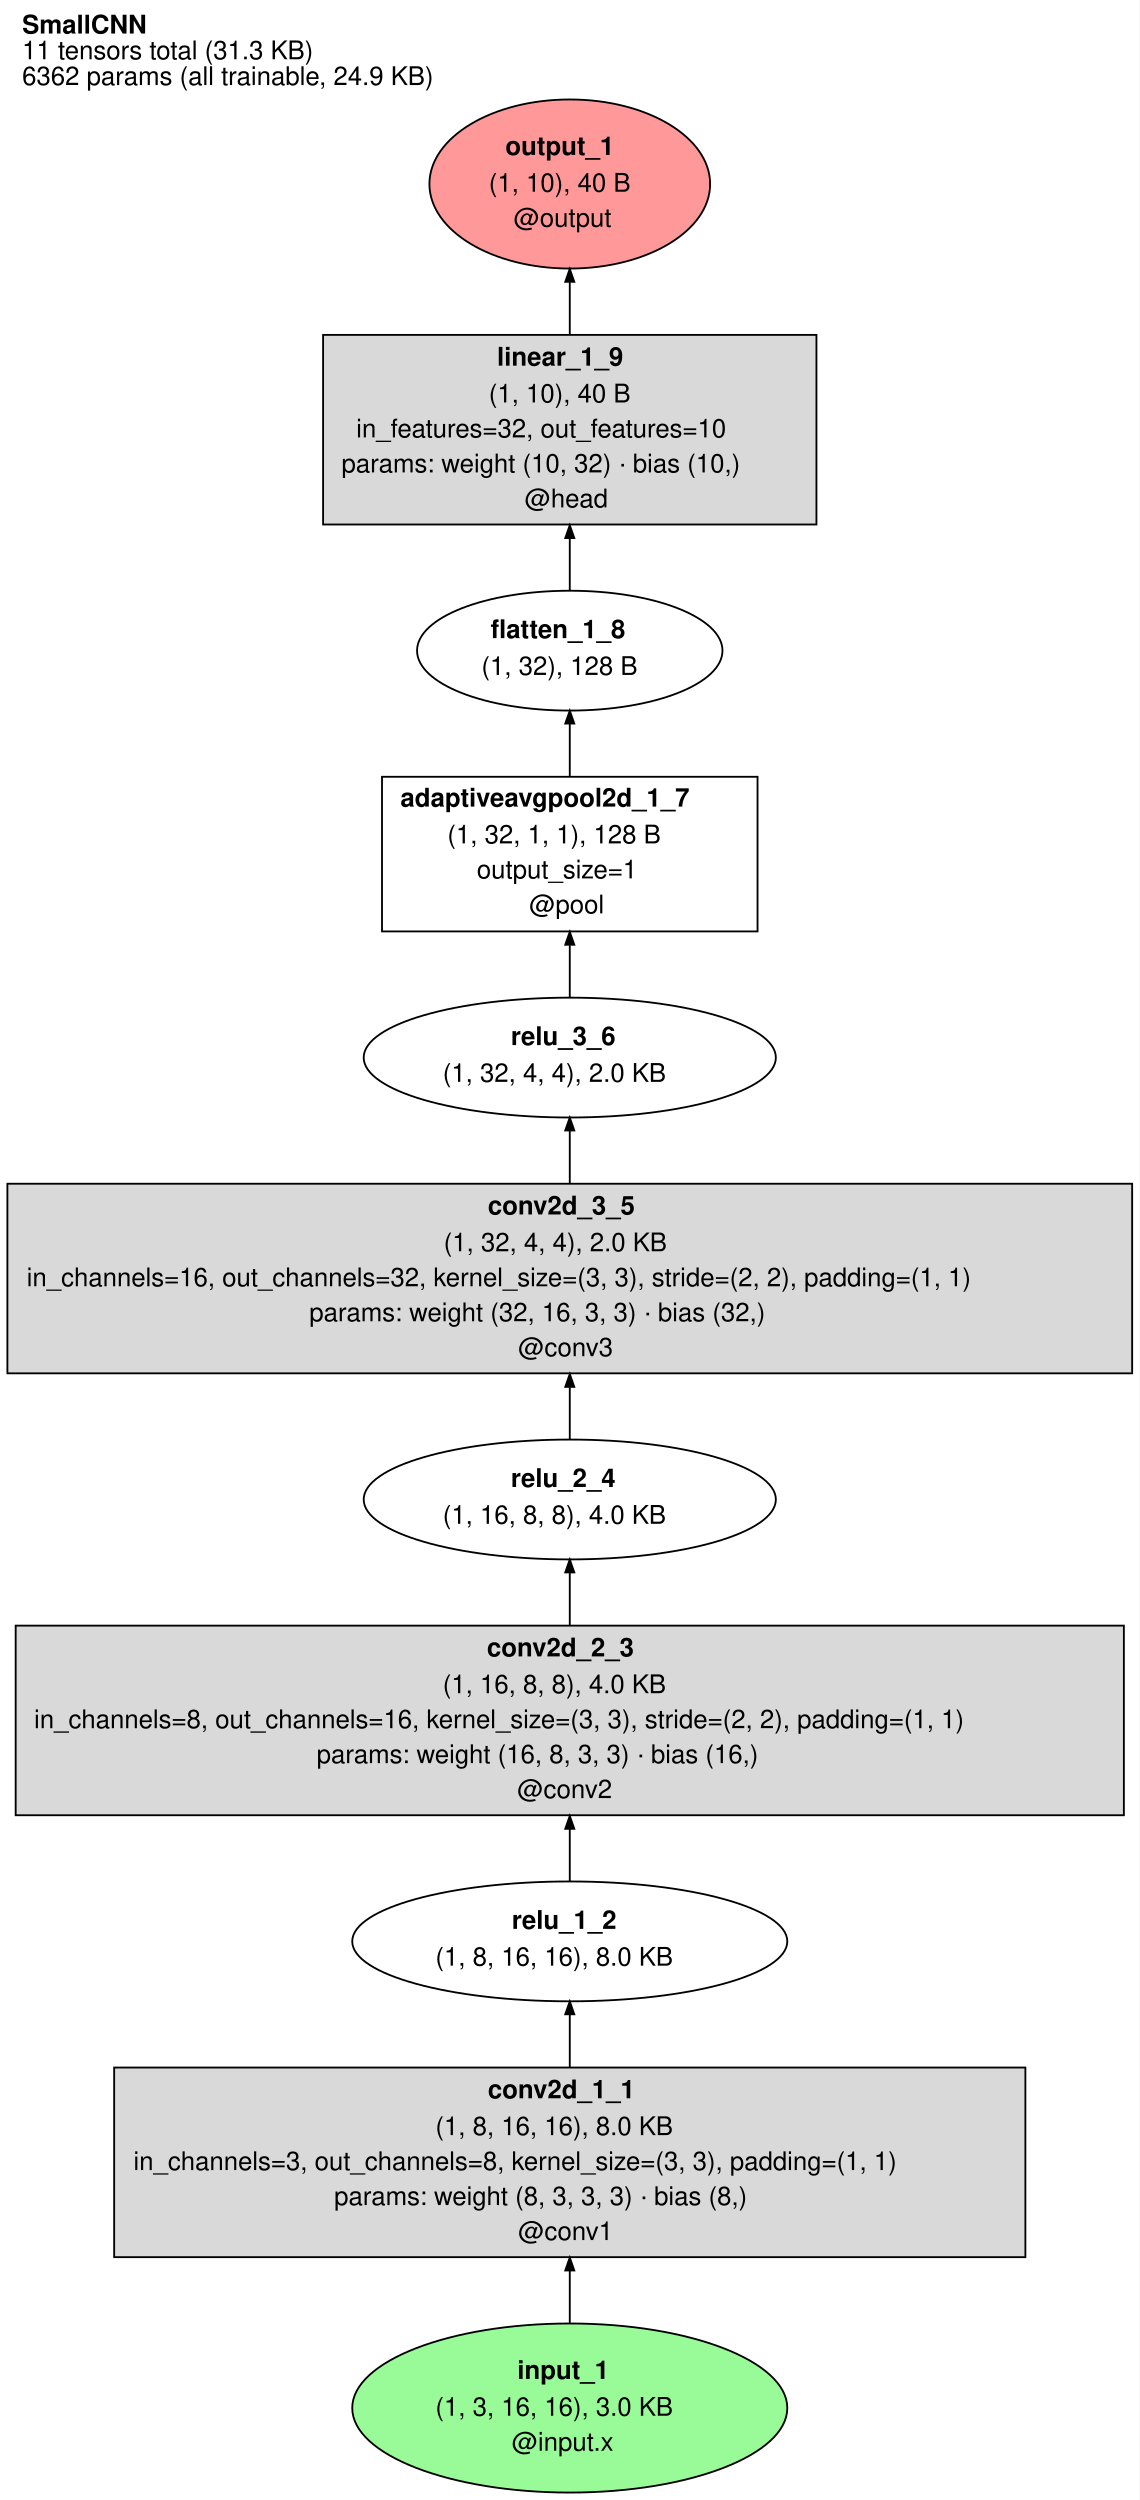
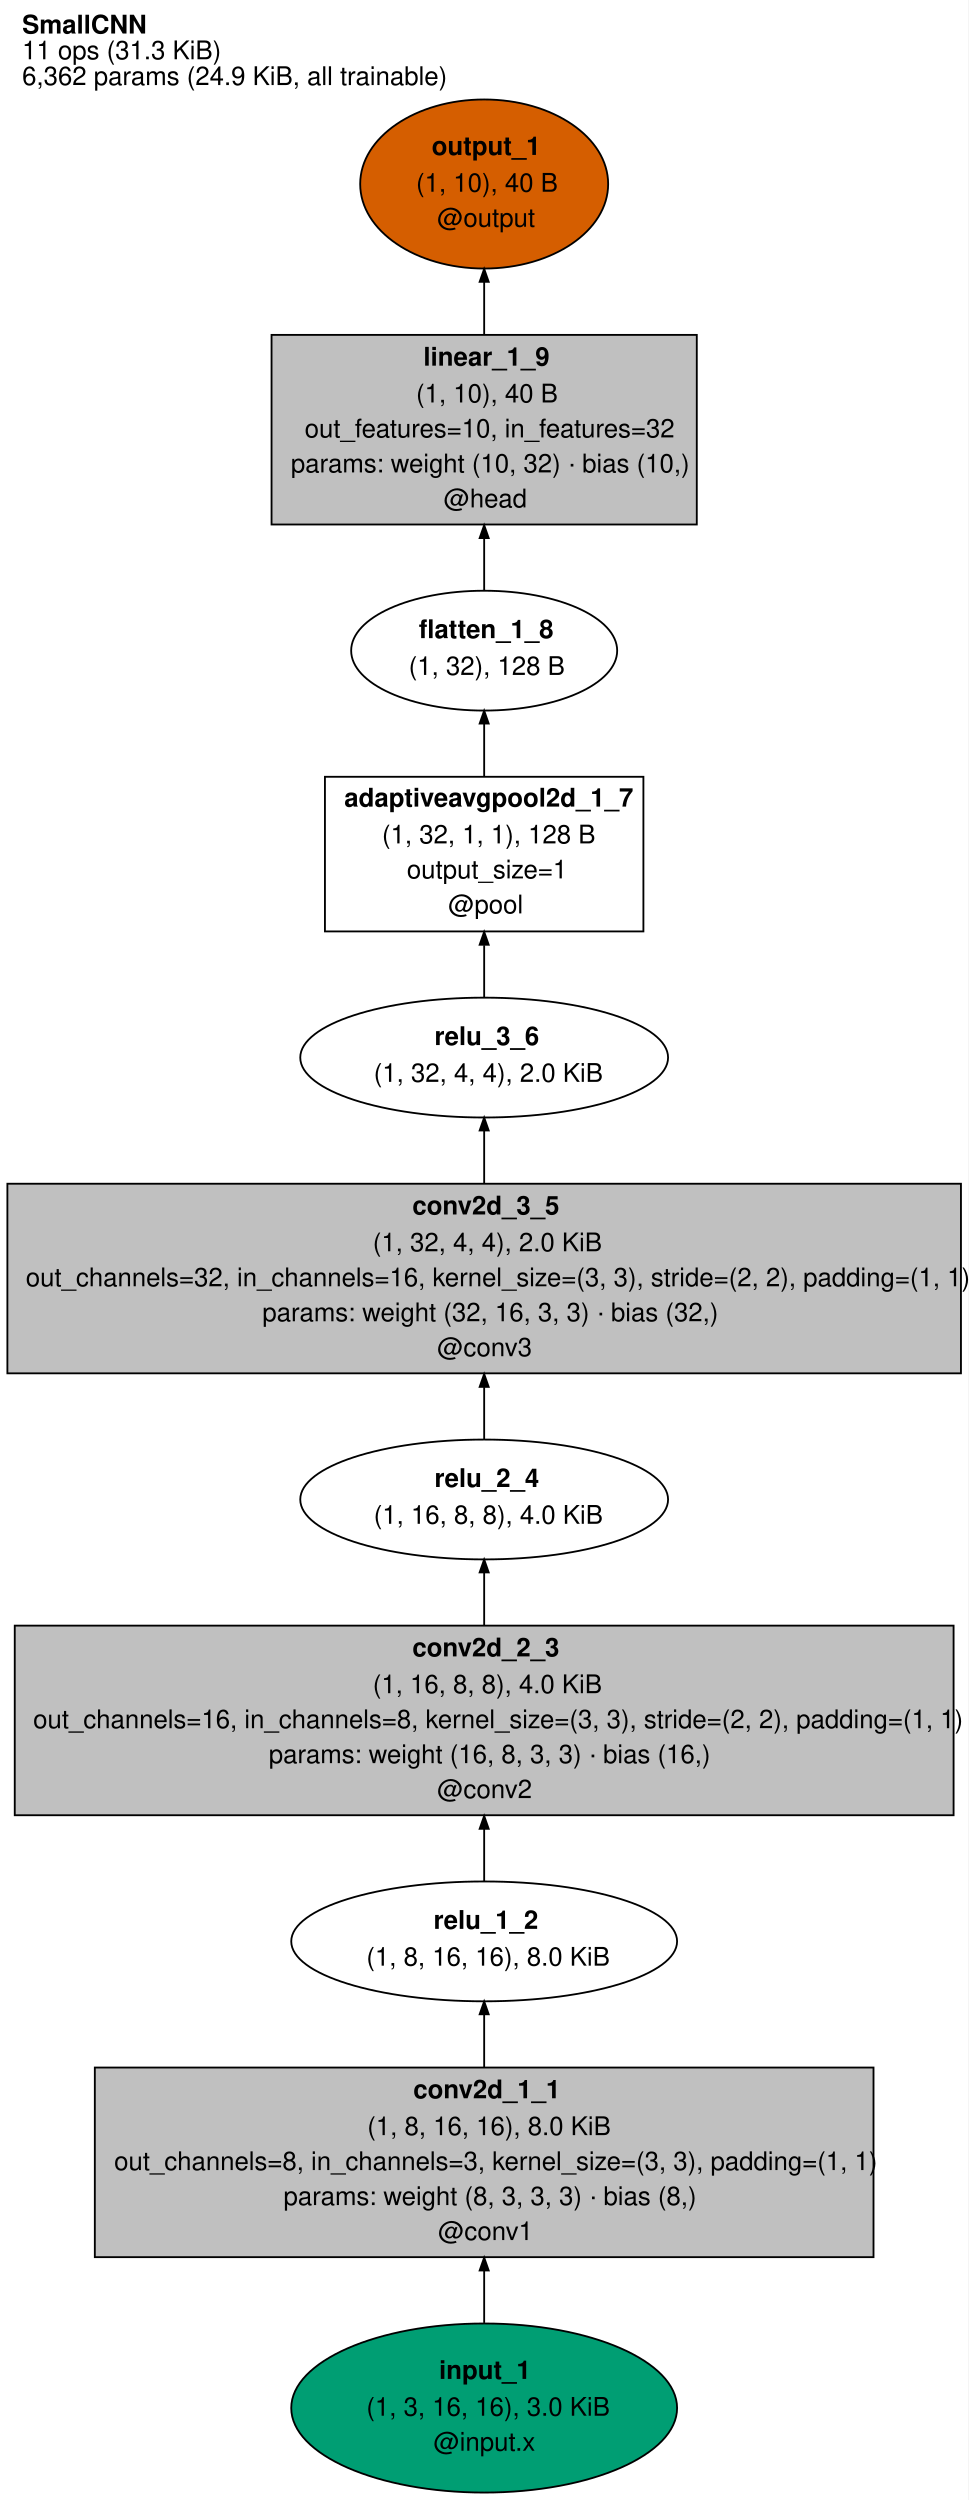
- <svg xmlns="http://www.w3.org/2000/svg" width="619pt" height="1358pt" viewBox="0.00 0.00 619.00 1358.06">
+ <svg xmlns="http://www.w3.org/2000/svg" width="526pt" height="1358pt" viewBox="0.00 0.00 526.00 1358.06">
  <g id="graph0" class="graph" transform="scale(1 1) rotate(0) translate(4 1354.06)">
-     <polygon fill="white" stroke="transparent" points="-4,4 -4,-1354.06 615,-1354.06 615,4 -4,4" />
+     <polygon fill="white" stroke="transparent" points="-4,4 -4,-1354.06 522,-1354.06 522,4 -4,4" />
    <text text-anchor="start" x="8" y="-1335.86" font-family="Helvetica,sans-Serif" font-weight="bold" font-size="14.00">SmallCNN</text>
-     <text text-anchor="start" x="8" y="-1321.86" font-family="Helvetica,sans-Serif" font-size="14.00">11 tensors total (31.3 KB)</text>
-     <text text-anchor="start" x="8" y="-1307.86" font-family="Helvetica,sans-Serif" font-size="14.00">6362 params (all trainable, 24.9 KB)</text>
+     <text text-anchor="start" x="8" y="-1321.86" font-family="Helvetica,sans-Serif" font-size="14.00">11 ops (31.3 KiB)</text>
+     <text text-anchor="start" x="8" y="-1307.86" font-family="Helvetica,sans-Serif" font-size="14.00">6,362 params (24.9 KiB, all trainable)</text>
    <g id="node1" class="node">
-       <ellipse fill="#98fb98" stroke="black" cx="305.5" cy="-45.96" rx="118.17" ry="45.92" />
-       <text text-anchor="start" x="277" y="-61.76" font-family="Helvetica,sans-Serif" font-weight="bold" font-size="14.00">input_1</text>
-       <text text-anchor="start" x="232.5" y="-41.76" font-family="Helvetica,sans-Serif" font-size="14.00">(1, 3, 16, 16), 3.0 KB</text>
-       <text text-anchor="start" x="274" y="-22.76" font-family="Helvetica,sans-Serif" font-size="14.00">@input.x</text>
+       <ellipse fill="#009e73" stroke="black" cx="259" cy="-45.96" rx="104.8" ry="45.92" />
+       <text text-anchor="start" x="234.5" y="-61.76" font-family="Helvetica,sans-Serif" font-weight="bold" font-size="14.00">input_1</text>
+       <text text-anchor="start" x="195" y="-41.76" font-family="Helvetica,sans-Serif" font-size="14.00">(1, 3, 16, 16), 3.0 KiB</text>
+       <text text-anchor="start" x="231.5" y="-22.76" font-family="Helvetica,sans-Serif" font-size="14.00">@input.x</text>
    </g>
    <g id="node2" class="node">
-       <polygon fill="#d9d9d9" stroke="black" points="553,-230.92 58,-230.92 58,-127.92 553,-127.92 553,-230.92" />
-       <text text-anchor="start" x="261" y="-214.22" font-family="Helvetica,sans-Serif" font-weight="bold" font-size="14.00">conv2d_1_1</text>
-       <text text-anchor="start" x="232.5" y="-194.22" font-family="Helvetica,sans-Serif" font-size="14.00">(1, 8, 16, 16), 8.0 KB</text>
-       <text text-anchor="start" x="68.5" y="-175.22" font-family="Helvetica,sans-Serif" font-size="14.00">in_channels=3, out_channels=8, kernel_size=(3, 3), padding=(1, 1)</text>
-       <text text-anchor="start" x="177.5" y="-156.22" font-family="Helvetica,sans-Serif" font-size="14.00">params: weight (8, 3, 3, 3) · bias (8,)</text>
-       <text text-anchor="start" x="277.5" y="-137.22" font-family="Helvetica,sans-Serif" font-size="14.00">@conv1</text>
+       <polygon fill="#c0c0c0" stroke="black" points="470.5,-230.92 47.5,-230.92 47.5,-127.92 470.5,-127.92 470.5,-230.92" />
+       <text text-anchor="start" x="220.5" y="-214.22" font-family="Helvetica,sans-Serif" font-weight="bold" font-size="14.00">conv2d_1_1</text>
+       <text text-anchor="start" x="195.5" y="-194.22" font-family="Helvetica,sans-Serif" font-size="14.00">(1, 8, 16, 16), 8.0 KiB</text>
+       <text text-anchor="start" x="58" y="-175.22" font-family="Helvetica,sans-Serif" font-size="14.00">out_channels=8, in_channels=3, kernel_size=(3, 3), padding=(1, 1)</text>
+       <text text-anchor="start" x="150" y="-156.22" font-family="Helvetica,sans-Serif" font-size="14.00">params: weight (8, 3, 3, 3) · bias (8,)</text>
+       <text text-anchor="start" x="234" y="-137.22" font-family="Helvetica,sans-Serif" font-size="14.00">@conv1</text>
    </g>
    <g id="edge1" class="edge">
-       <path fill="none" stroke="black" d="M305.5,-92.2C305.5,-101.32 305.5,-111.02 305.5,-120.5" />
-       <polygon fill="black" stroke="black" points="303.05,-120.69 305.5,-127.69 307.95,-120.69 303.05,-120.69" />
+       <path fill="none" stroke="black" d="M259,-92.2C259,-101.32 259,-111.02 259,-120.5" />
+       <polygon fill="black" stroke="black" points="256.55,-120.69 259,-127.69 261.45,-120.69 256.55,-120.69" />
    </g>
    <g id="node3" class="node">
-       <ellipse fill="white" stroke="black" cx="305.5" cy="-299.45" rx="118.17" ry="32.55" />
-       <text text-anchor="start" x="274" y="-306.25" font-family="Helvetica,sans-Serif" font-weight="bold" font-size="14.00">relu_1_2</text>
-       <text text-anchor="start" x="232.5" y="-286.25" font-family="Helvetica,sans-Serif" font-size="14.00">(1, 8, 16, 16), 8.0 KB</text>
+       <ellipse fill="white" stroke="black" cx="259" cy="-299.45" rx="104.8" ry="32.55" />
+       <text text-anchor="start" x="231.5" y="-306.25" font-family="Helvetica,sans-Serif" font-weight="bold" font-size="14.00">relu_1_2</text>
+       <text text-anchor="start" x="195" y="-286.25" font-family="Helvetica,sans-Serif" font-size="14.00">(1, 8, 16, 16), 8.0 KiB</text>
    </g>
    <g id="edge2" class="edge">
-       <path fill="none" stroke="black" d="M305.5,-231.16C305.5,-240.73 305.5,-250.59 305.5,-259.71" />
-       <polygon fill="black" stroke="black" points="303.05,-259.85 305.5,-266.85 307.95,-259.85 303.05,-259.85" />
+       <path fill="none" stroke="black" d="M259,-231.16C259,-240.73 259,-250.59 259,-259.71" />
+       <polygon fill="black" stroke="black" points="256.55,-259.85 259,-266.85 261.45,-259.85 256.55,-259.85" />
    </g>
    <g id="node4" class="node">
-       <polygon fill="#d9d9d9" stroke="black" points="606.5,-470.98 4.5,-470.98 4.5,-367.98 606.5,-367.98 606.5,-470.98" />
-       <text text-anchor="start" x="260.5" y="-454.28" font-family="Helvetica,sans-Serif" font-weight="bold" font-size="14.00">conv2d_2_3</text>
-       <text text-anchor="start" x="236.5" y="-434.28" font-family="Helvetica,sans-Serif" font-size="14.00">(1, 16, 8, 8), 4.0 KB</text>
-       <text text-anchor="start" x="14.5" y="-415.28" font-family="Helvetica,sans-Serif" font-size="14.00">in_channels=8, out_channels=16, kernel_size=(3, 3), stride=(2, 2), padding=(1, 1)</text>
-       <text text-anchor="start" x="168" y="-396.28" font-family="Helvetica,sans-Serif" font-size="14.00">params: weight (16, 8, 3, 3) · bias (16,)</text>
-       <text text-anchor="start" x="277" y="-377.28" font-family="Helvetica,sans-Serif" font-size="14.00">@conv2</text>
+       <polygon fill="#c0c0c0" stroke="black" points="514,-470.98 4,-470.98 4,-367.98 514,-367.98 514,-470.98" />
+       <text text-anchor="start" x="220" y="-454.28" font-family="Helvetica,sans-Serif" font-weight="bold" font-size="14.00">conv2d_2_3</text>
+       <text text-anchor="start" x="198.5" y="-434.28" font-family="Helvetica,sans-Serif" font-size="14.00">(1, 16, 8, 8), 4.0 KiB</text>
+       <text text-anchor="start" x="14" y="-415.28" font-family="Helvetica,sans-Serif" font-size="14.00">out_channels=16, in_channels=8, kernel_size=(3, 3), stride=(2, 2), padding=(1, 1)</text>
+       <text text-anchor="start" x="142" y="-396.28" font-family="Helvetica,sans-Serif" font-size="14.00">params: weight (16, 8, 3, 3) · bias (16,)</text>
+       <text text-anchor="start" x="233.5" y="-377.28" font-family="Helvetica,sans-Serif" font-size="14.00">@conv2</text>
    </g>
    <g id="edge3" class="edge">
-       <path fill="none" stroke="black" d="M305.5,-332.08C305.5,-340.87 305.5,-350.7 305.5,-360.5" />
-       <polygon fill="black" stroke="black" points="303.05,-360.61 305.5,-367.61 307.95,-360.61 303.05,-360.61" />
+       <path fill="none" stroke="black" d="M259,-332.08C259,-340.87 259,-350.7 259,-360.5" />
+       <polygon fill="black" stroke="black" points="256.55,-360.61 259,-367.61 261.45,-360.61 256.55,-360.61" />
    </g>
    <g id="node5" class="node">
-       <ellipse fill="white" stroke="black" cx="305.5" cy="-539.5" rx="111.95" ry="32.55" />
-       <text text-anchor="start" x="273.5" y="-546.3" font-family="Helvetica,sans-Serif" font-weight="bold" font-size="14.00">relu_2_4</text>
-       <text text-anchor="start" x="236.5" y="-526.3" font-family="Helvetica,sans-Serif" font-size="14.00">(1, 16, 8, 8), 4.0 KB</text>
+       <ellipse fill="white" stroke="black" cx="259" cy="-539.5" rx="99.9" ry="32.55" />
+       <text text-anchor="start" x="232" y="-546.3" font-family="Helvetica,sans-Serif" font-weight="bold" font-size="14.00">relu_2_4</text>
+       <text text-anchor="start" x="199" y="-526.3" font-family="Helvetica,sans-Serif" font-size="14.00">(1, 16, 8, 8), 4.0 KiB</text>
    </g>
    <g id="edge4" class="edge">
-       <path fill="none" stroke="black" d="M305.5,-471.22C305.5,-480.78 305.5,-490.64 305.5,-499.76" />
-       <polygon fill="black" stroke="black" points="303.05,-499.9 305.5,-506.9 307.95,-499.9 303.05,-499.9" />
+       <path fill="none" stroke="black" d="M259,-471.22C259,-480.78 259,-490.64 259,-499.76" />
+       <polygon fill="black" stroke="black" points="256.55,-499.9 259,-506.9 261.45,-499.9 256.55,-499.9" />
    </g>
    <g id="node6" class="node">
-       <polygon fill="#d9d9d9" stroke="black" points="611,-711.03 0,-711.03 0,-608.03 611,-608.03 611,-711.03" />
-       <text text-anchor="start" x="261" y="-694.33" font-family="Helvetica,sans-Serif" font-weight="bold" font-size="14.00">conv2d_3_5</text>
-       <text text-anchor="start" x="237" y="-674.33" font-family="Helvetica,sans-Serif" font-size="14.00">(1, 32, 4, 4), 2.0 KB</text>
-       <text text-anchor="start" x="10.5" y="-655.33" font-family="Helvetica,sans-Serif" font-size="14.00">in_channels=16, out_channels=32, kernel_size=(3, 3), stride=(2, 2), padding=(1, 1)</text>
-       <text text-anchor="start" x="164" y="-636.33" font-family="Helvetica,sans-Serif" font-size="14.00">params: weight (32, 16, 3, 3) · bias (32,)</text>
-       <text text-anchor="start" x="277.5" y="-617.33" font-family="Helvetica,sans-Serif" font-size="14.00">@conv3</text>
+       <polygon fill="#c0c0c0" stroke="black" points="518,-711.03 0,-711.03 0,-608.03 518,-608.03 518,-711.03" />
+       <text text-anchor="start" x="220" y="-694.33" font-family="Helvetica,sans-Serif" font-weight="bold" font-size="14.00">conv2d_3_5</text>
+       <text text-anchor="start" x="198.5" y="-674.33" font-family="Helvetica,sans-Serif" font-size="14.00">(1, 32, 4, 4), 2.0 KiB</text>
+       <text text-anchor="start" x="10" y="-655.33" font-family="Helvetica,sans-Serif" font-size="14.00">out_channels=32, in_channels=16, kernel_size=(3, 3), stride=(2, 2), padding=(1, 1)</text>
+       <text text-anchor="start" x="138.5" y="-636.33" font-family="Helvetica,sans-Serif" font-size="14.00">params: weight (32, 16, 3, 3) · bias (32,)</text>
+       <text text-anchor="start" x="233.5" y="-617.33" font-family="Helvetica,sans-Serif" font-size="14.00">@conv3</text>
    </g>
    <g id="edge5" class="edge">
-       <path fill="none" stroke="black" d="M305.5,-572.13C305.5,-580.93 305.5,-590.76 305.5,-600.55" />
-       <polygon fill="black" stroke="black" points="303.05,-600.66 305.5,-607.66 307.95,-600.66 303.05,-600.66" />
+       <path fill="none" stroke="black" d="M259,-572.13C259,-580.93 259,-590.76 259,-600.55" />
+       <polygon fill="black" stroke="black" points="256.55,-600.66 259,-607.66 261.45,-600.66 256.55,-600.66" />
    </g>
    <g id="node7" class="node">
-       <ellipse fill="white" stroke="black" cx="305.5" cy="-779.56" rx="111.95" ry="32.55" />
-       <text text-anchor="start" x="273.5" y="-786.36" font-family="Helvetica,sans-Serif" font-weight="bold" font-size="14.00">relu_3_6</text>
-       <text text-anchor="start" x="236.5" y="-766.36" font-family="Helvetica,sans-Serif" font-size="14.00">(1, 32, 4, 4), 2.0 KB</text>
+       <ellipse fill="white" stroke="black" cx="259" cy="-779.56" rx="99.9" ry="32.55" />
+       <text text-anchor="start" x="232" y="-786.36" font-family="Helvetica,sans-Serif" font-weight="bold" font-size="14.00">relu_3_6</text>
+       <text text-anchor="start" x="199" y="-766.36" font-family="Helvetica,sans-Serif" font-size="14.00">(1, 32, 4, 4), 2.0 KiB</text>
    </g>
    <g id="edge6" class="edge">
-       <path fill="none" stroke="black" d="M305.5,-711.27C305.5,-720.83 305.5,-730.69 305.5,-739.82" />
-       <polygon fill="black" stroke="black" points="303.05,-739.96 305.5,-746.96 307.95,-739.96 303.05,-739.96" />
+       <path fill="none" stroke="black" d="M259,-711.27C259,-720.83 259,-730.69 259,-739.82" />
+       <polygon fill="black" stroke="black" points="256.55,-739.96 259,-746.96 261.45,-739.96 256.55,-739.96" />
    </g>
    <g id="node8" class="node">
-       <polygon fill="white" stroke="black" points="407.5,-932.09 203.5,-932.09 203.5,-848.09 407.5,-848.09 407.5,-932.09" />
-       <text text-anchor="start" x="213.5" y="-915.89" font-family="Helvetica,sans-Serif" font-weight="bold" font-size="14.00">adaptiveavgpool2d_1_7</text>
-       <text text-anchor="start" x="239" y="-895.89" font-family="Helvetica,sans-Serif" font-size="14.00">(1, 32, 1, 1), 128 B</text>
-       <text text-anchor="start" x="255" y="-876.89" font-family="Helvetica,sans-Serif" font-size="14.00">output_size=1</text>
-       <text text-anchor="start" x="283.5" y="-857.89" font-family="Helvetica,sans-Serif" font-size="14.00">@pool</text>
+       <polygon fill="white" stroke="black" points="345.5,-932.09 172.5,-932.09 172.5,-848.09 345.5,-848.09 345.5,-932.09" />
+       <text text-anchor="start" x="183" y="-915.89" font-family="Helvetica,sans-Serif" font-weight="bold" font-size="14.00">adaptiveavgpool2d_1_7</text>
+       <text text-anchor="start" x="203.5" y="-895.89" font-family="Helvetica,sans-Serif" font-size="14.00">(1, 32, 1, 1), 128 B</text>
+       <text text-anchor="start" x="217" y="-876.89" font-family="Helvetica,sans-Serif" font-size="14.00">output_size=1</text>
+       <text text-anchor="start" x="239.5" y="-857.89" font-family="Helvetica,sans-Serif" font-size="14.00">@pool</text>
    </g>
    <g id="edge7" class="edge">
-       <path fill="none" stroke="black" d="M305.5,-812.24C305.5,-821.12 305.5,-830.97 305.5,-840.58" />
-       <polygon fill="black" stroke="black" points="303.05,-840.86 305.5,-847.86 307.95,-840.86 303.05,-840.86" />
+       <path fill="none" stroke="black" d="M259,-812.24C259,-821.12 259,-830.97 259,-840.58" />
+       <polygon fill="black" stroke="black" points="256.55,-840.86 259,-847.86 261.45,-840.86 256.55,-840.86" />
    </g>
    <g id="node9" class="node">
-       <ellipse fill="white" stroke="black" cx="305.5" cy="-1000.61" rx="82.96" ry="32.55" />
-       <text text-anchor="start" x="262.5" y="-1007.41" font-family="Helvetica,sans-Serif" font-weight="bold" font-size="14.00">flatten_1_8</text>
-       <text text-anchor="start" x="257.5" y="-987.41" font-family="Helvetica,sans-Serif" font-size="14.00">(1, 32), 128 B</text>
+       <ellipse fill="white" stroke="black" cx="259" cy="-1000.61" rx="72.25" ry="32.55" />
+       <text text-anchor="start" x="223.5" y="-1007.41" font-family="Helvetica,sans-Serif" font-weight="bold" font-size="14.00">flatten_1_8</text>
+       <text text-anchor="start" x="218" y="-987.41" font-family="Helvetica,sans-Serif" font-size="14.00">(1, 32), 128 B</text>
    </g>
    <g id="edge8" class="edge">
-       <path fill="none" stroke="black" d="M305.5,-932.11C305.5,-941.59 305.5,-951.63 305.5,-960.99" />
-       <polygon fill="black" stroke="black" points="303.05,-961 305.5,-968 307.95,-961 303.05,-961" />
+       <path fill="none" stroke="black" d="M259,-932.11C259,-941.59 259,-951.63 259,-960.99" />
+       <polygon fill="black" stroke="black" points="256.55,-961 259,-968 261.45,-961 256.55,-961" />
    </g>
    <g id="node10" class="node">
-       <polygon fill="#d9d9d9" stroke="black" points="439.5,-1172.14 171.5,-1172.14 171.5,-1069.14 439.5,-1069.14 439.5,-1172.14" />
-       <text text-anchor="start" x="266" y="-1155.44" font-family="Helvetica,sans-Serif" font-weight="bold" font-size="14.00">linear_1_9</text>
-       <text text-anchor="start" x="261.5" y="-1135.44" font-family="Helvetica,sans-Serif" font-size="14.00">(1, 10), 40 B</text>
-       <text text-anchor="start" x="189.5" y="-1116.44" font-family="Helvetica,sans-Serif" font-size="14.00">in_features=32, out_features=10</text>
-       <text text-anchor="start" x="181.5" y="-1097.44" font-family="Helvetica,sans-Serif" font-size="14.00">params: weight (10, 32) · bias (10,)</text>
-       <text text-anchor="start" x="281" y="-1078.44" font-family="Helvetica,sans-Serif" font-size="14.00">@head</text>
+       <polygon fill="#c0c0c0" stroke="black" points="374.5,-1172.14 143.5,-1172.14 143.5,-1069.14 374.5,-1069.14 374.5,-1172.14" />
+       <text text-anchor="start" x="226" y="-1155.44" font-family="Helvetica,sans-Serif" font-weight="bold" font-size="14.00">linear_1_9</text>
+       <text text-anchor="start" x="222" y="-1135.44" font-family="Helvetica,sans-Serif" font-size="14.00">(1, 10), 40 B</text>
+       <text text-anchor="start" x="161.5" y="-1116.44" font-family="Helvetica,sans-Serif" font-size="14.00">out_features=10, in_features=32</text>
+       <text text-anchor="start" x="154" y="-1097.44" font-family="Helvetica,sans-Serif" font-size="14.00">params: weight (10, 32) · bias (10,)</text>
+       <text text-anchor="start" x="237" y="-1078.44" font-family="Helvetica,sans-Serif" font-size="14.00">@head</text>
    </g>
    <g id="edge9" class="edge">
-       <path fill="none" stroke="black" d="M305.5,-1033.24C305.5,-1042.03 305.5,-1051.87 305.5,-1061.66" />
-       <polygon fill="black" stroke="black" points="303.05,-1061.77 305.5,-1068.77 307.95,-1061.77 303.05,-1061.77" />
+       <path fill="none" stroke="black" d="M259,-1033.24C259,-1042.03 259,-1051.87 259,-1061.66" />
+       <polygon fill="black" stroke="black" points="256.55,-1061.77 259,-1068.77 261.45,-1061.77 256.55,-1061.77" />
    </g>
    <g id="node11" class="node">
-       <ellipse fill="#ff9999" stroke="black" cx="305.5" cy="-1254.1" rx="76.24" ry="45.92" />
-       <text text-anchor="start" x="270.5" y="-1269.9" font-family="Helvetica,sans-Serif" font-weight="bold" font-size="14.00">output_1</text>
-       <text text-anchor="start" x="261.5" y="-1249.9" font-family="Helvetica,sans-Serif" font-size="14.00">(1, 10), 40 B</text>
-       <text text-anchor="start" x="275" y="-1230.9" font-family="Helvetica,sans-Serif" font-size="14.00">@output</text>
+       <ellipse fill="#d55e00" stroke="black" cx="259" cy="-1254.1" rx="67.35" ry="45.92" />
+       <text text-anchor="start" x="230.5" y="-1269.9" font-family="Helvetica,sans-Serif" font-weight="bold" font-size="14.00">output_1</text>
+       <text text-anchor="start" x="222" y="-1249.9" font-family="Helvetica,sans-Serif" font-size="14.00">(1, 10), 40 B</text>
+       <text text-anchor="start" x="233.5" y="-1230.9" font-family="Helvetica,sans-Serif" font-size="14.00">@output</text>
    </g>
    <g id="edge10" class="edge">
-       <path fill="none" stroke="black" d="M305.5,-1172.47C305.5,-1181.79 305.5,-1191.54 305.5,-1200.91" />
-       <polygon fill="black" stroke="black" points="303.05,-1200.98 305.5,-1207.98 307.95,-1200.98 303.05,-1200.98" />
+       <path fill="none" stroke="black" d="M259,-1172.47C259,-1181.79 259,-1191.54 259,-1200.91" />
+       <polygon fill="black" stroke="black" points="256.55,-1200.98 259,-1207.98 261.45,-1200.98 256.55,-1200.98" />
    </g>
  </g>
</svg>
